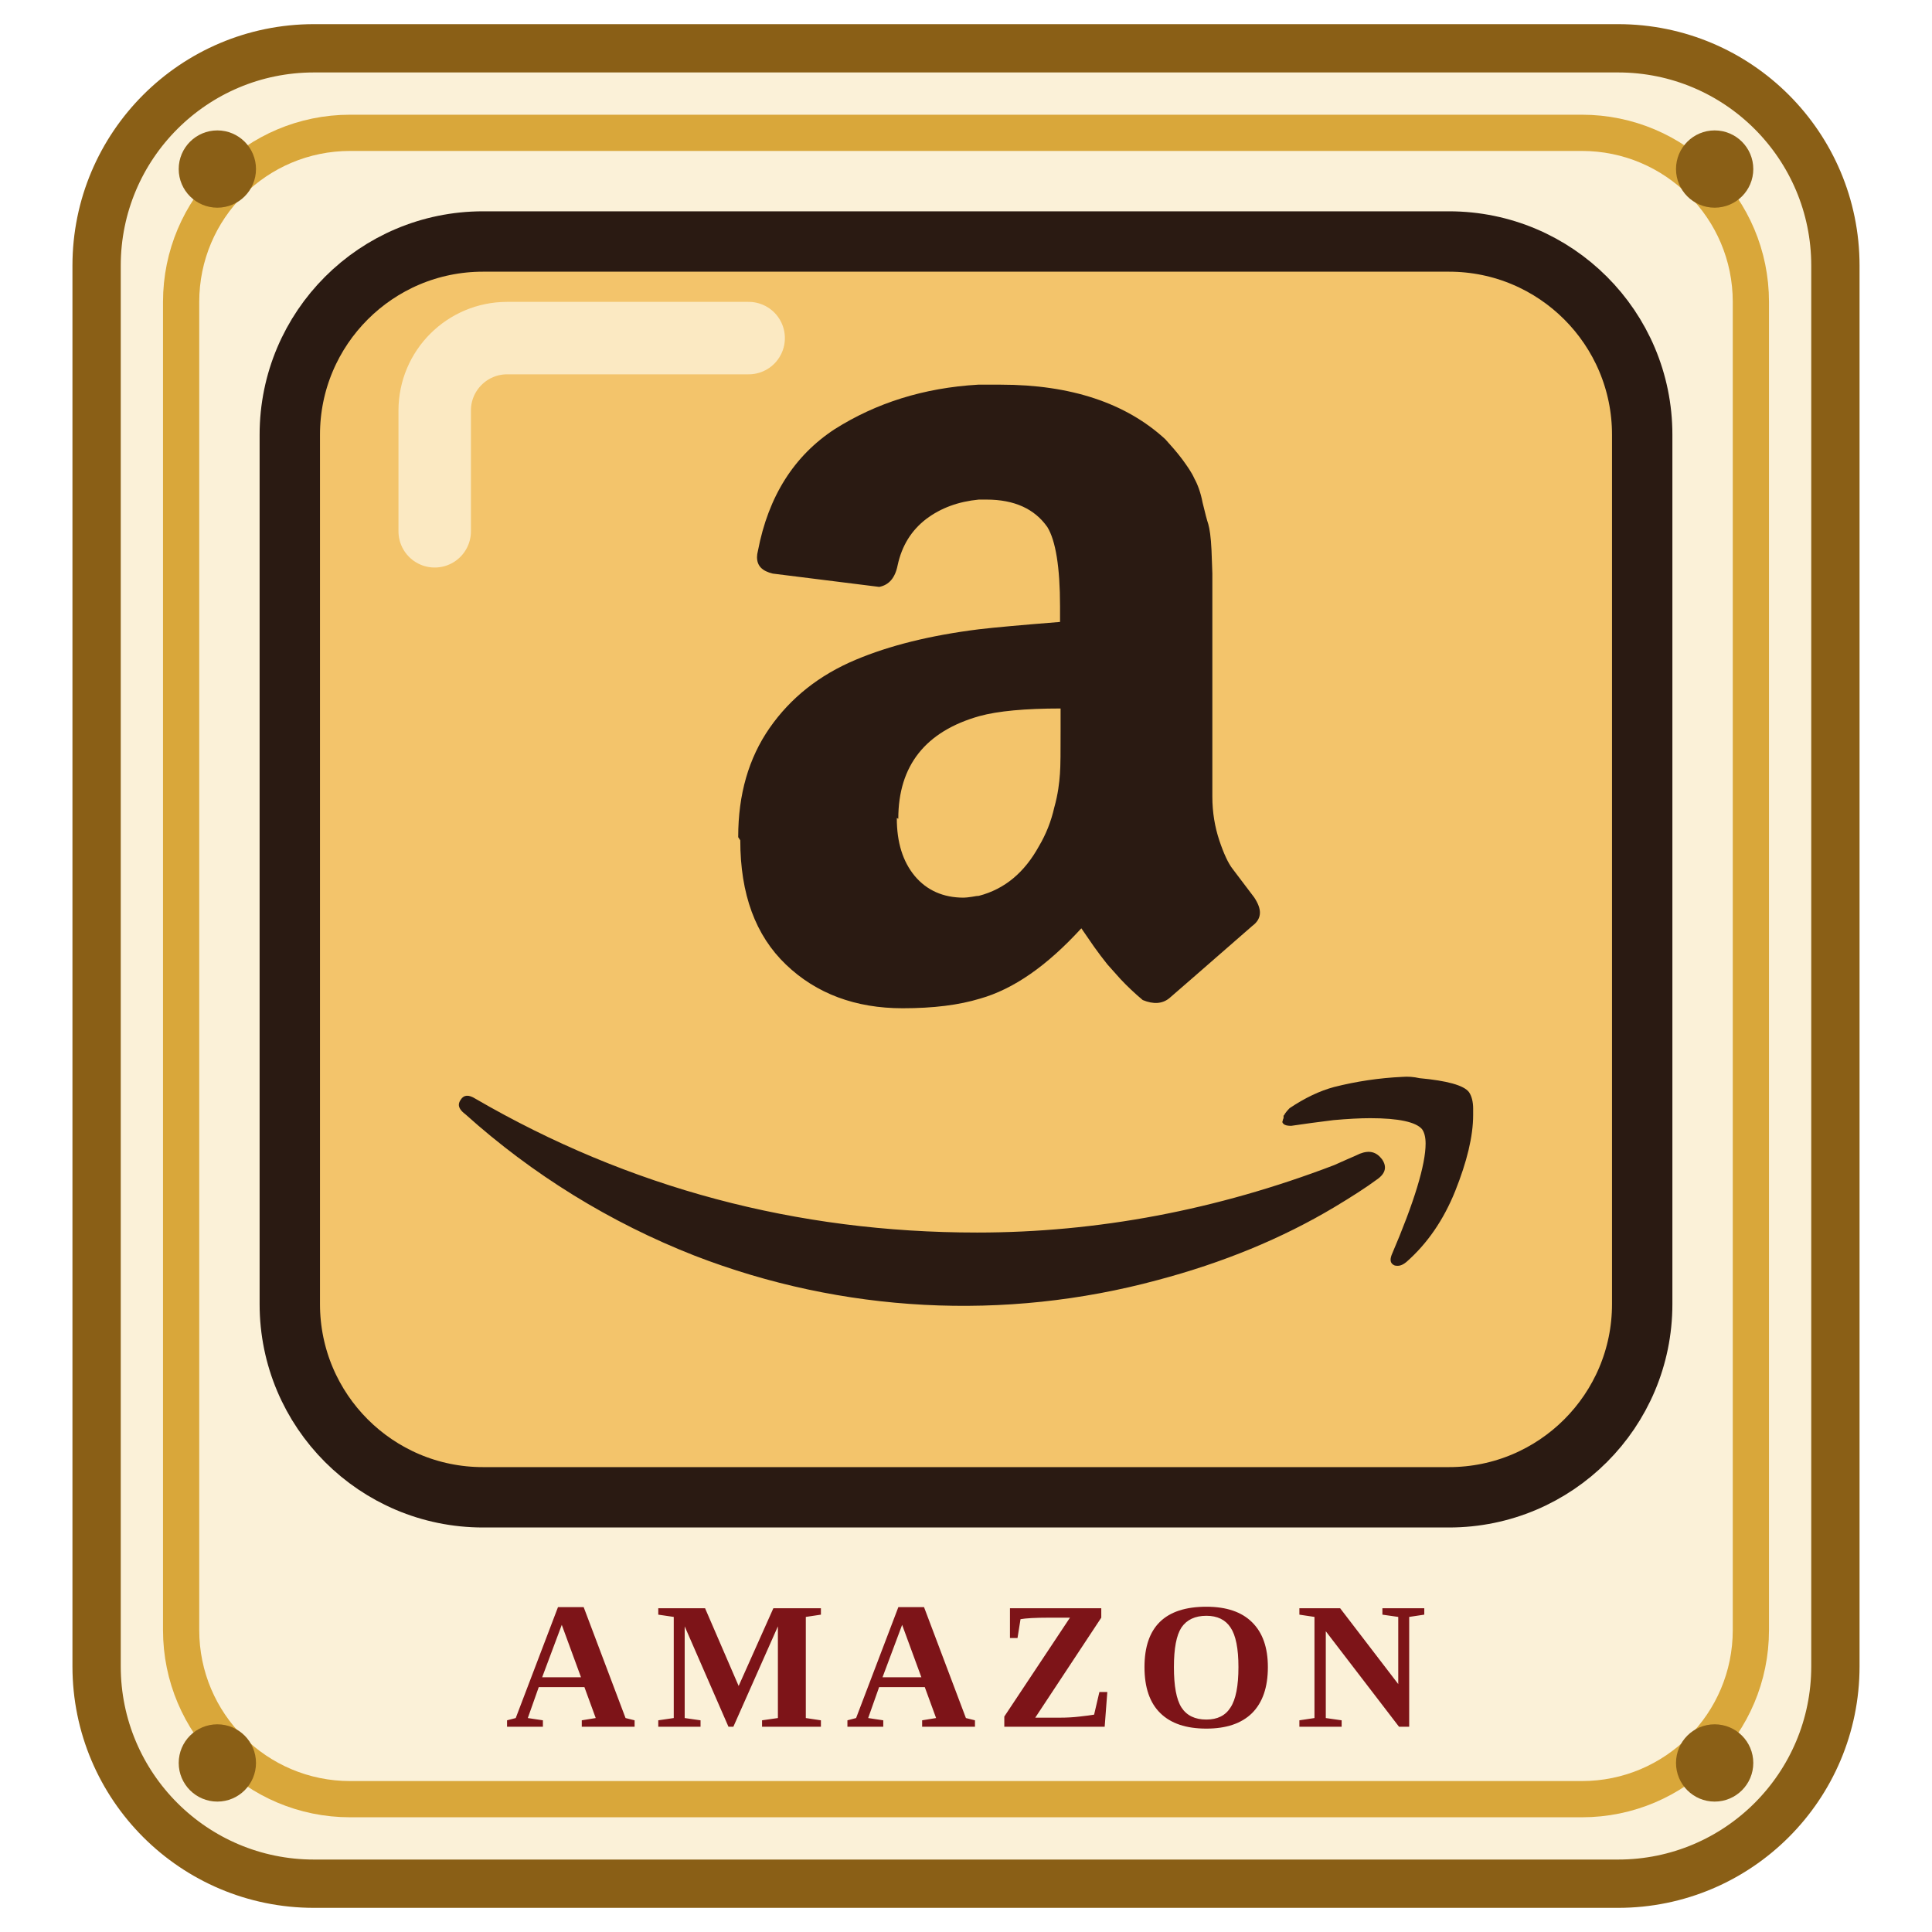
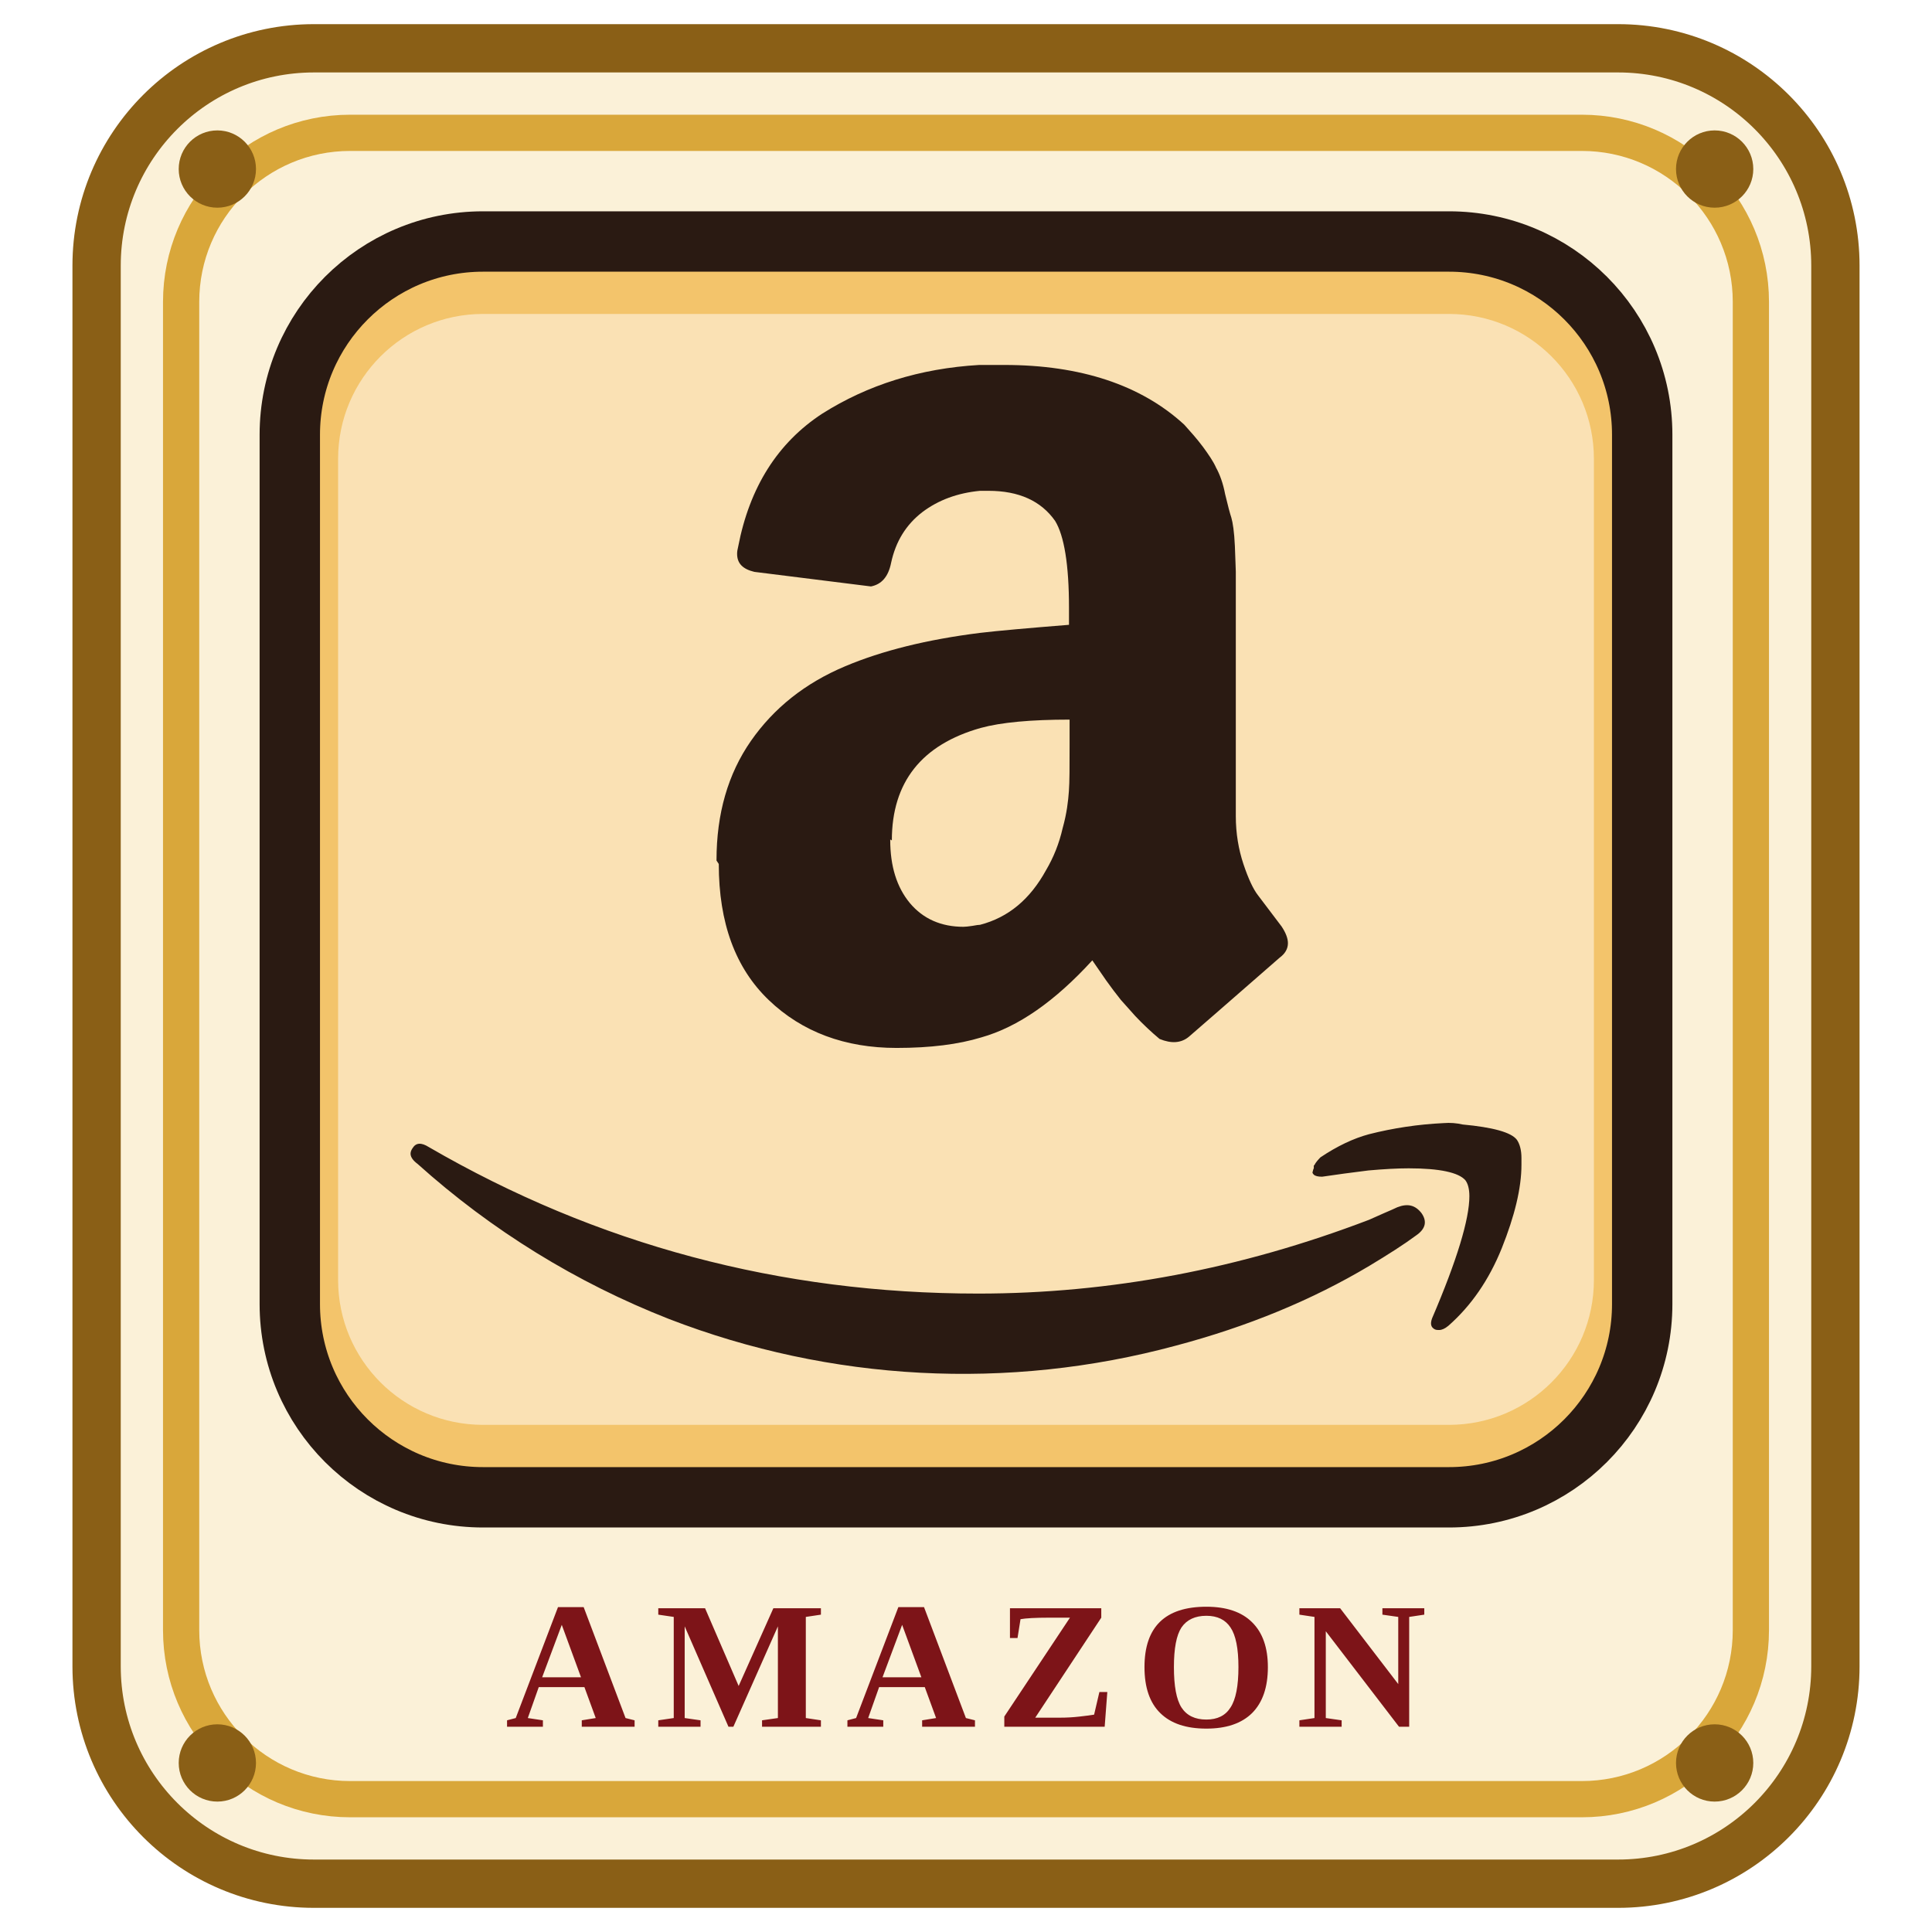
<svg xmlns="http://www.w3.org/2000/svg" viewBox="0 0 80 80">
  <rect x="4" y="2" width="72" height="76" rx="9" fill="#fbf1d8" stroke="#8a5f16" stroke-width="2" />
  <rect x="7.5" y="5.5" width="65" height="69" rx="7" fill="none" stroke="#d9a73a" stroke-width="1.5" />
  <rect x="12" y="10" width="56" height="52" rx="8" fill="#f3c46b" stroke="#2a1a12" stroke-width="2.5" />
-   <path d="M18 22v-5a3 3 0 0 1 3-3h10" fill="none" stroke="#fff9e7" stroke-width="3" stroke-linecap="round" opacity=".7" />
-   <svg x="19" y="14" width="42" height="42" viewBox="0 0 24 24" fill="#2a1a12">
+   <rect x="14" y="13" width="52" height="46" rx="6" fill="#fffaf0" opacity=".55" />
+   <svg x="15" y="13" width="50" height="46" viewBox="0 0 24 24" preserveAspectRatio="xMidYMid meet" fill="#2a1a12">
    <path d="M.045 18.02c.072-.116.187-.124.348-.022 3.636 2.11 7.594 3.166 11.87 3.166 2.852 0 5.668-.533 8.447-1.595l.315-.14c.138-.06.234-.1.293-.13.226-.088.39-.046.525.13.12.174.09.336-.12.48-.256.19-.6.41-1.006.654-1.244.743-2.64 1.316-4.185 1.726a17.617 17.617 0 01-10.951-.577 17.88 17.88 0 01-5.43-3.35c-.1-.074-.151-.15-.151-.22 0-.047.021-.09.051-.13zm6.565-6.218c0-1.005.247-1.863.743-2.577.495-.71 1.17-1.25 2.04-1.615.796-.335 1.756-.575 2.912-.72.39-.046 1.033-.103 1.92-.174v-.37c0-.93-.105-1.558-.3-1.875-.302-.43-.78-.65-1.44-.65h-.182c-.48.046-.896.196-1.246.46-.35.27-.575.63-.675 1.096-.06.3-.206.465-.435.51l-2.52-.315c-.248-.06-.372-.18-.372-.39 0-.046.007-.09.022-.15.247-1.29.855-2.25 1.82-2.88.976-.616 2.1-.975 3.39-1.05h.54c1.65 0 2.957.434 3.888 1.29.135.15.27.3.405.48.12.165.224.314.283.45.075.134.15.33.195.57.06.254.105.42.135.51.03.104.062.3.076.615.01.313.02.493.02.553v5.28c0 .376.06.72.165 1.036.105.313.21.54.315.674l.51.674c.09.136.136.256.136.36 0 .12-.06.226-.18.314-1.2 1.05-1.86 1.62-1.963 1.71-.165.135-.375.15-.63.045a6.062 6.062 0 01-.526-.496l-.31-.347a9.391 9.391 0 01-.317-.42l-.3-.435c-.81.886-1.603 1.44-2.4 1.665-.494.15-1.093.227-1.83.227-1.11 0-2.04-.343-2.76-1.034-.72-.69-1.08-1.665-1.08-2.94l-.05-.076zm3.753-.438c0 .566.14 1.02.425 1.364.285.34.675.512 1.155.512.045 0 .106-.007.195-.02.09-.016.134-.023.166-.023.614-.16 1.08-.553 1.424-1.178.165-.28.285-.58.36-.91.09-.32.12-.59.135-.8.015-.195.015-.54.015-1.005v-.54c-.84 0-1.484.06-1.92.18-1.275.36-1.92 1.17-1.92 2.43l-.035-.02zm9.162 7.027c.03-.06.075-.11.132-.17.362-.243.714-.41 1.05-.5a8.094 8.094 0 011.612-.24c.14-.012.28 0 .41.03.65.06 1.05.168 1.172.33.063.09.099.228.099.39v.15c0 .51-.149 1.11-.424 1.8-.278.69-.664 1.248-1.156 1.68-.073.06-.14.09-.197.09-.03 0-.06 0-.09-.012-.09-.044-.107-.12-.064-.24.54-1.26.806-2.143.806-2.64 0-.15-.03-.27-.087-.344-.145-.166-.55-.257-1.224-.257-.243 0-.533.016-.87.046-.363.045-.7.09-1 .135-.09 0-.148-.014-.18-.044-.03-.03-.036-.047-.02-.077 0-.017.006-.03.02-.063v-.06z" />
  </svg>
  <circle cx="9" cy="7" r="1.6" fill="#8a5f16" />
  <circle cx="71" cy="7" r="1.6" fill="#8a5f16" />
  <circle cx="9" cy="73" r="1.6" fill="#8a5f16" />
  <circle cx="71" cy="73" r="1.6" fill="#8a5f16" />
  <text x="40" y="71.5" text-anchor="middle" font-family="Georgia,'Times New Roman',serif" font-size="7.5" font-weight="700" letter-spacing=".8" fill="#7d1418">AMAZON</text>
</svg>
